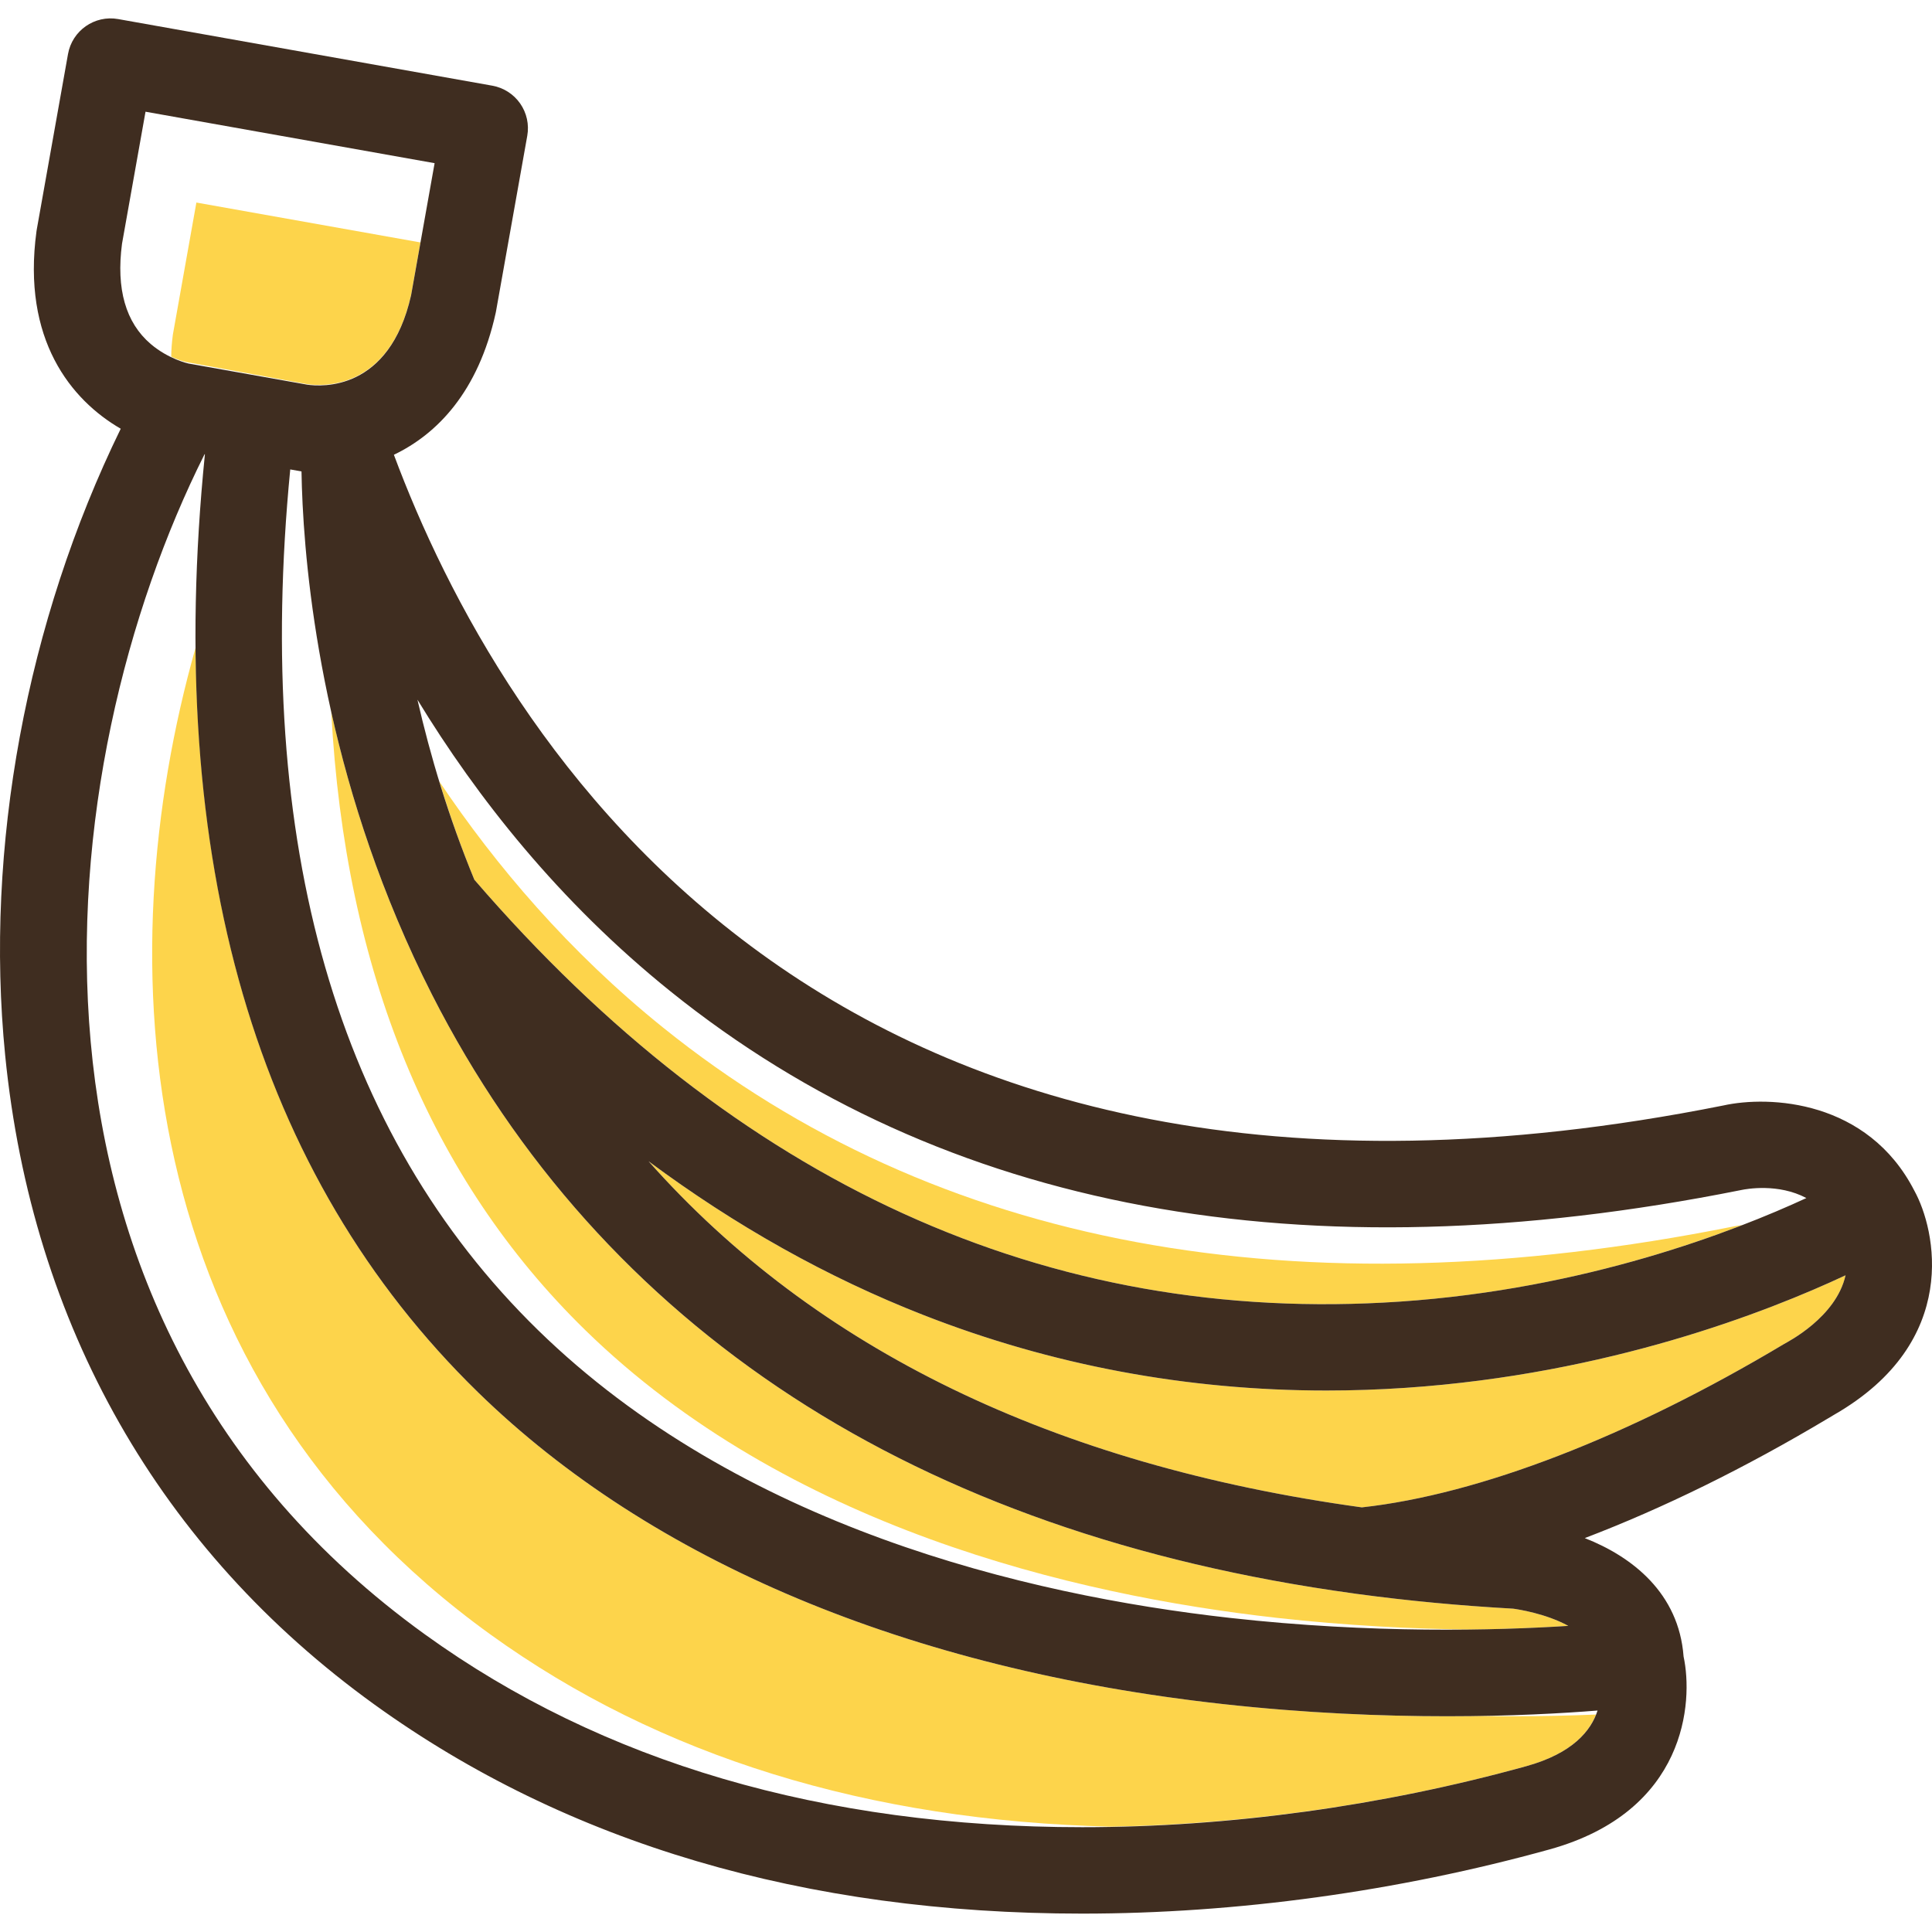
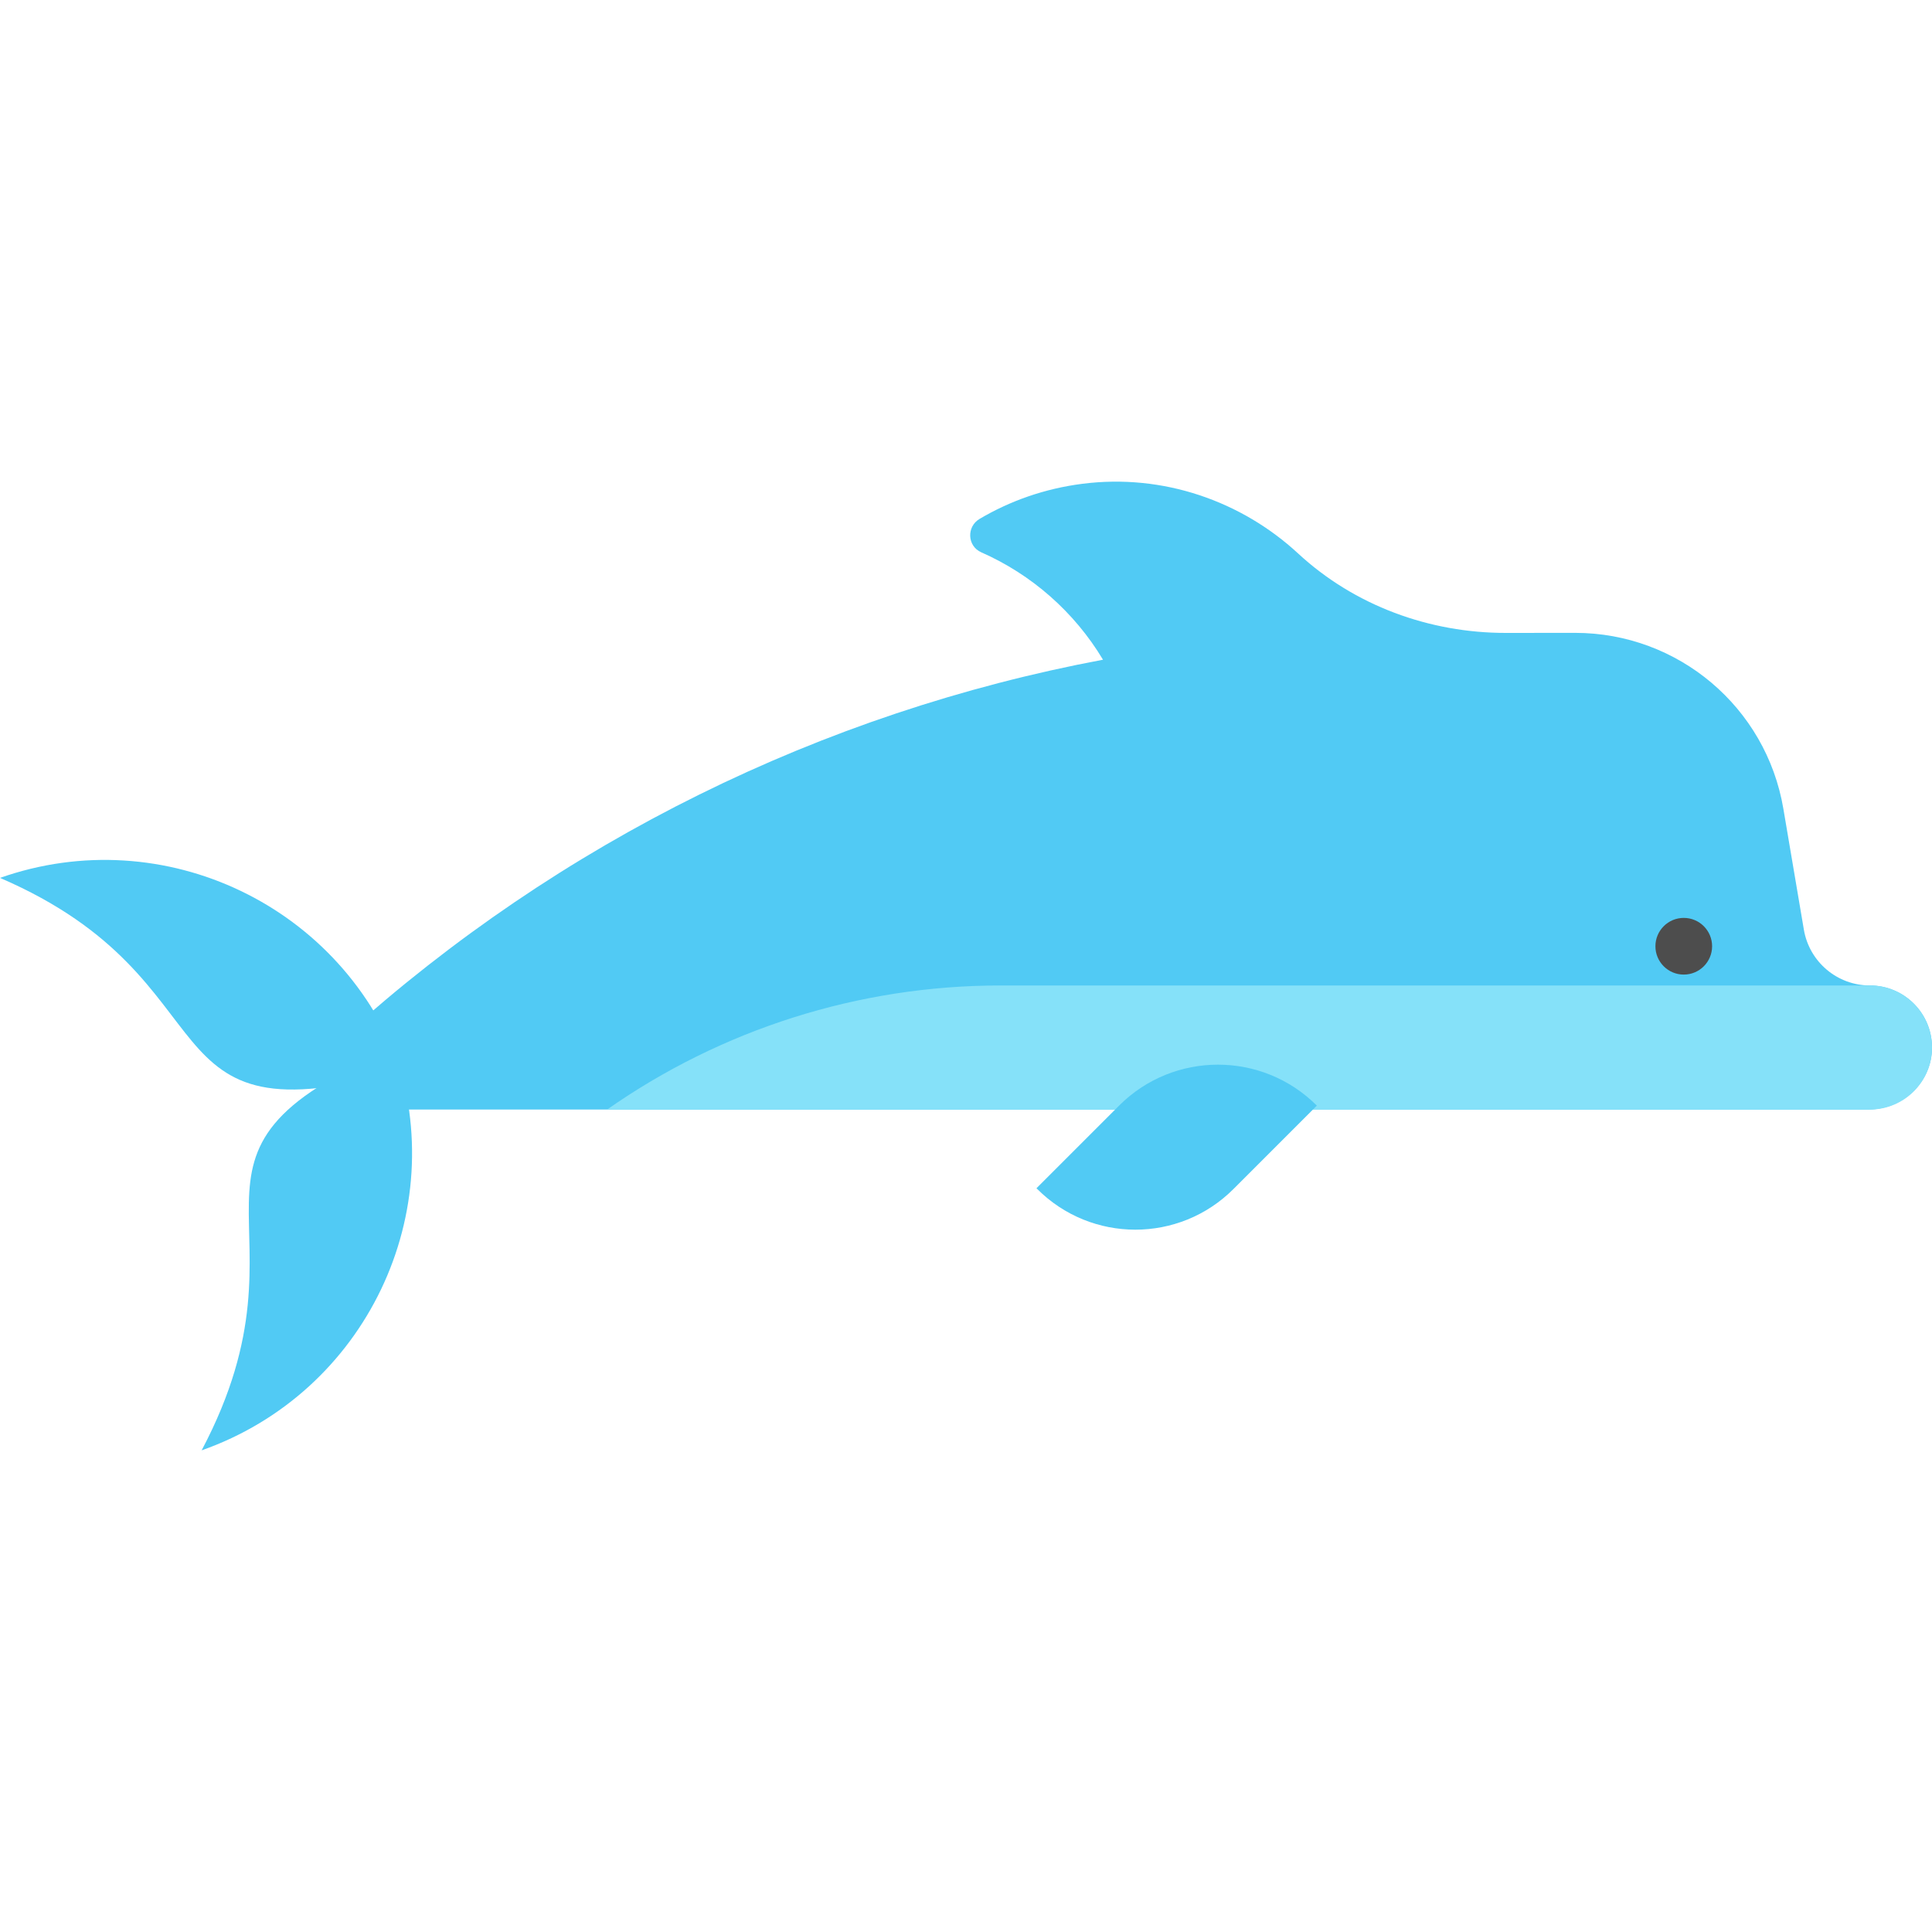
- <svg xmlns="http://www.w3.org/2000/svg" version="1.1" id="Capa_1" x="0px" y="0px" viewBox="0 0 336.272 336.272" style="enable-background:new 0 0 336.272 336.272;" xml:space="preserve">
+ <svg xmlns="http://www.w3.org/2000/svg" version="1.1" id="Capa_1" x="0px" y="0px" viewBox="0 0 455.363 455.363" style="enable-background:new 0 0 455.363 455.363;" xml:space="preserve">
  <g>
-     <path style="fill:#FDD44B;" d="M230.868,242.026c-24.295,0-47.848-4.41-70.196-13.163c-16.642-6.517-32.606-15.46-47.786-26.739   c28.99,32.684,70.539,52.859,124.15,60.241c20.504-2.265,46.545-12.33,73.472-28.43c0.575-0.344,9.078-4.63,10.716-11.965   c-13.594,6.364-41.307,17.197-76.548,19.586C240.051,241.87,235.444,242.026,230.868,242.026z" />
    <g>
-       <path style="fill:#FDD44B;" d="M263.25,298.721c-1.788,0-3.647-0.019-5.539-0.048c0.415-0.007,0.81-0.017,1.218-0.025    c-2.251,0.044-4.596,0.073-7.06,0.073c-11.24,0-24.593-0.525-39.115-2.134c-54.571-6.047-99.376-24.814-129.571-54.272    c-33.459-32.639-49.888-78.2-49.101-135.65c-0.027,2.03-0.055,4.06-0.04,6.061c-15.407,54.47-11.363,126.548,51.321,171.762    c29.404,21.212,65.753,32.441,108.096,33.45c23.939-0.452,48.781-4.041,72.198-10.527c7.548-2.091,10.806-5.664,12.127-8.989    C273.489,298.601,268.615,298.721,263.25,298.721z" />
-       <path style="fill:#FDD44B;" d="M275.863,297.891c0.767-0.055,1.506-0.11,2.198-0.165    C277.37,297.781,276.629,297.836,275.863,297.891z" />
-       <path style="fill:#FDD44B;" d="M34.128,103.642c0.078-3.265,0.219-6.573,0.408-9.913C34.349,97.068,34.205,100.378,34.128,103.642    z" />
-       <path style="fill:#FDD44B;" d="M35.664,79.06c-0.389,3.862-0.681,7.658-0.93,11.424C34.986,86.716,35.276,82.922,35.664,79.06z" />
-       <path style="fill:#FDD44B;" d="M260.296,298.62c0.772-0.018,1.523-0.04,2.267-0.062    C261.819,298.58,261.068,298.601,260.296,298.62z" />
-       <path style="fill:#FDD44B;" d="M273.456,298.053c0.551-0.035,1.079-0.07,1.599-0.106    C274.537,297.983,274.006,298.018,273.456,298.053z" />
-       <path style="fill:#FDD44B;" d="M263.632,298.526c1.045-0.035,2.059-0.073,3.042-0.115    C265.691,298.453,264.676,298.491,263.632,298.526z" />
-       <path style="fill:#FDD44B;" d="M267.639,298.367c0.679-0.031,1.349-0.062,1.997-0.095    C268.989,298.305,268.317,298.336,267.639,298.367z" />
-       <path style="fill:#FDD44B;" d="M270.745,298.212c0.564-0.031,1.115-0.062,1.652-0.094    C271.861,298.15,271.308,298.182,270.745,298.212z" />
+       <path style="fill:#51CAF4;" d="M47.525,341.84L47.525,341.84c28.792-54.424-14.232-69.605,45.36-94.69l0,0l0,0    C106.507,285.823,86.199,328.218,47.525,341.84L47.525,341.84z" />
+       <path style="fill:#51CAF4;" d="M0,206.915L0,206.915c56.544,24.366,32.532,63.159,94.69,45.36l0,0l0,0    C81.068,213.601,38.674,193.293,0,206.915L0,206.915z" />
    </g>
+     <path style="fill:#51CAF4;" d="M440.743,232.272L440.743,232.272c-7.709,0-14.293-5.562-15.582-13.162l-4.828-28.478   c-4.05-23.95-24.79-41.47-49.08-41.47c0,0-7.243,0.005-16.294,0.015c-18.081,0.019-35.724-6.446-48.998-18.724   c-13.329-12.328-31.779-18.853-50.822-16.43c-8.902,1.132-17.076,4.036-24.261,8.282c-3.103,1.834-2.903,6.416,0.396,7.87   c11.845,5.221,21.932,14.033,28.7,25.315c-66.229,12.442-128.133,42.911-178.632,88.492c-4.39,3.97,7.44,17.53,7.44,17.53h351.548   c7.878,0,14.653-6.059,15.016-13.928C455.734,239.189,449.042,232.272,440.743,232.272z" />
+     <path style="fill:#85E1F9;" d="M455.363,246.892c0,8.07-6.55,14.62-14.62,14.62h-297.64c26.92-18.87,59.23-29.24,92.67-29.24   h204.97C448.813,232.272,455.363,238.812,455.363,246.892z" />
    <g>
-       <path style="fill:#FDD44B;" d="M27.891,61.091c-0.552-0.357-1.113-0.751-1.666-1.222C26.778,60.341,27.338,60.733,27.891,61.091z" />
-       <path style="fill:#FDD44B;" d="M73.189,42.199l-39.007-6.945L30.09,58.231c-0.182,1.376-0.275,2.593-0.291,3.847    c1.704,0.816,2.996,1.011,3.016,1.011h0.003l20.628,3.766c2.462,0.364,14.337,1.257,18.108-15.521l4.091-22.954L73.189,42.199z" />
-       <path style="fill:#FDD44B;" d="M29.777,62.161c-0.485-0.233-1.009-0.524-1.541-0.849C28.771,61.64,29.29,61.927,29.777,62.161z" />
+       <circle style="fill:#4D4D4D;" cx="396.854" cy="223.025" r="6.68" />
    </g>
-     <g>
-       <path style="fill:#FDD44B;" d="M310.297,210.355c0.572-0.247,1.156-0.497,1.691-0.734    C311.452,209.859,310.87,210.108,310.297,210.355z" />
-       <path style="fill:#FDD44B;" d="M307.27,211.63c0.696-0.286,1.394-0.572,2.047-0.85C308.664,211.057,307.966,211.344,307.27,211.63    z" />
-       <path style="fill:#FDD44B;" d="M301.833,213.446c-0.066,0.015-0.073,0.017-0.139,0.029    c-76.129,15.214-138.794,3.575-186.245-34.592c-16.437-13.221-29.173-28.249-38.974-42.85c1.697,5.549,3.691,11.264,6.083,17.078    c45.599,52.88,99.791,77.595,161.101,73.438c24.696-1.675,45.53-7.889,59.616-13.326    C302.557,213.304,302.046,213.401,301.833,213.446z" />
-       <path style="fill:#FDD44B;" d="M304.184,212.867c0.734-0.288,1.469-0.575,2.164-0.856    C305.654,212.292,304.918,212.58,304.184,212.867z" />
-       <path style="fill:#FDD44B;" d="M75.594,132.988c-0.397-1.372-0.814-2.759-1.174-4.105    C74.778,130.23,75.198,131.615,75.594,132.988z" />
-     </g>
-     <g>
-       <path style="fill:#FDD44B;" d="M263.367,279.993c-9.301-0.518-18.332-1.372-27.089-2.555c-0.032-0.003-0.064-0.008-0.096-0.012    c-0.115-0.016-0.227-0.033-0.342-0.049c-0.1-0.014-0.201-0.025-0.299-0.045c-37.968-5.22-70.728-16.689-97.644-34.234    c-26.898-17.534-47.99-41.073-62.694-69.965c-2.222-4.366-4.217-8.712-6.028-13.013c-0.013-0.028-0.024-0.057-0.037-0.086    c-6.135-14.585-10.027-28.617-12.498-40.933c0.317,1.579,0.648,3.176,1.014,4.809c2.409,45.13,17.19,81.213,44.207,107.594    c34.997,34.173,84.783,46.102,120.385,50.09c12.192,1.366,23.596,1.918,33.54,2.034c-1.44,0.017-2.923,0.026-4.444,0.024    c8.653,0.007,16.037-0.304,21.627-0.662C269.057,280.838,264.187,280.103,263.367,279.993z" />
-       <path style="fill:#FDD44B;" d="M251.102,283.65c-1.329-0.002-2.694-0.013-4.081-0.031    C248.409,283.637,249.772,283.648,251.102,283.65z" />
-       <path style="fill:#FDD44B;" d="M241.157,283.492c-1.424-0.042-2.872-0.094-4.343-0.156    C238.286,283.398,239.732,283.45,241.157,283.492z" />
-       <path style="fill:#FDD44B;" d="M245.934,283.602c-1.173-0.019-2.366-0.045-3.576-0.077    C243.568,283.557,244.76,283.582,245.934,283.602z" />
-       <path style="fill:#FDD44B;" d="M224.652,282.598c-1.211-0.095-2.435-0.199-3.666-0.31    C222.218,282.399,223.44,282.503,224.652,282.598z" />
-       <path style="fill:#FDD44B;" d="M219.344,282.14c-1.757-0.167-3.527-0.345-5.32-0.546    C215.817,281.794,217.588,281.973,219.344,282.14z" />
-       <path style="fill:#FDD44B;" d="M236.356,283.318c-1.617-0.071-3.265-0.156-4.934-0.254    C233.091,283.162,234.739,283.247,236.356,283.318z" />
-       <path style="fill:#FDD44B;" d="M230.118,282.982c-1.241-0.077-2.493-0.161-3.76-0.254    C227.625,282.821,228.876,282.905,230.118,282.982z" />
-       <path style="fill:#FDD44B;" d="M52.665,87.652c-0.047-0.951-0.083-1.849-0.112-2.701C52.582,85.804,52.618,86.7,52.665,87.652z" />
-       <path style="fill:#FDD44B;" d="M54.027,103.07c-0.163-1.301-0.315-2.58-0.447-3.808C53.712,100.49,53.864,101.768,54.027,103.07z" />
-       <path style="fill:#FDD44B;" d="M55.46,112.747c-0.226-1.326-0.436-2.627-0.63-3.901C55.023,110.12,55.233,111.42,55.46,112.747z" />
-       <path style="fill:#FDD44B;" d="M54.708,108.061c-0.207-1.392-0.394-2.748-0.566-4.073    C54.314,105.313,54.501,106.668,54.708,108.061z" />
-       <path style="fill:#FDD44B;" d="M56.427,118.032c-0.299-1.527-0.579-3.032-0.835-4.501    C55.848,115.001,56.128,116.505,56.427,118.032z" />
-       <path style="fill:#FDD44B;" d="M53.567,99.146c-0.136-1.272-0.251-2.49-0.357-3.678C53.316,96.657,53.431,97.873,53.567,99.146z" />
-       <path style="fill:#FDD44B;" d="M52.536,84.433c-0.026-0.839-0.047-1.646-0.059-2.379C52.489,82.787,52.51,83.593,52.536,84.433z" />
-       <path style="fill:#FDD44B;" d="M52.854,90.892c-0.063-0.961-0.118-1.886-0.164-2.769C52.735,89.007,52.79,89.93,52.854,90.892z" />
-       <path style="fill:#FDD44B;" d="M53.142,94.698c-0.097-1.137-0.183-2.241-0.255-3.293C52.959,92.458,53.045,93.56,53.142,94.698z" />
-     </g>
-     <path style="fill:#3F2D20;" d="M333.203,207.253c-8.104-15.799-25.228-16.625-33.28-14.834   C143.286,223.676,86.843,128.181,68.557,79.154c7.508-3.596,14.686-10.937,17.718-24.676c0.022-0.101,0.042-0.201,0.06-0.303   l5.438-30.54c0.349-1.963-0.095-3.985-1.237-5.622c-1.141-1.635-2.886-2.751-4.849-3.1L20.56,3.318   c-4.081-0.727-7.995,1.997-8.722,6.086L6.4,39.943c-0.018,0.101-0.034,0.203-0.048,0.305c-2.566,18.863,6.021,29.37,14.662,34.374   C4.606,108.227-2.702,147.501,0.901,183.697c4.673,46.956,26.901,86.029,64.282,112.992   c33.467,24.142,74.914,36.383,123.188,36.383c26.823,0,54.938-3.86,81.303-11.165c23.881-6.615,25.064-25.699,23.359-33.588   c-0.827-11.043-8.939-17.368-17.197-20.608c13.565-5.172,27.91-12.207,42.392-20.867c0.478-0.286,0.833-0.499,1.056-0.628   C341.398,233.486,336.907,213.958,333.203,207.253z M310.508,233.935c-26.927,16.1-52.968,26.165-73.472,28.43   c-53.611-7.382-95.16-27.556-124.15-60.241c15.181,11.278,31.144,20.222,47.786,26.739c22.348,8.753,45.9,13.163,70.196,13.163   c4.576,0,9.183-0.156,13.809-0.47c35.241-2.39,62.954-13.222,76.548-19.586C319.586,229.305,311.083,233.591,310.508,233.935z    M265.658,307.412c-25.078,6.947-51.803,10.618-77.288,10.618c-45.049,0-83.535-11.284-114.388-33.541   C-2.847,229.072,8.409,133.295,35.609,79.05l0.056,0.01c-7.108,70.621,8.863,125.547,47.519,163.255   c30.195,29.458,75.001,48.225,129.571,54.272c14.521,1.609,27.875,2.134,39.115,2.134c11.093,0,20.121-0.511,26.191-0.995   C276.929,301.238,273.733,305.174,265.658,307.412z M21.237,42.422l4.091-22.978l50.317,8.958L71.554,51.38   c-3.77,16.779-15.646,15.933-18.108,15.568l-20.628-3.672l-0.003-0.001c-0.033-0.006-3.48-0.751-6.59-3.407   C21.875,56.154,20.197,50.285,21.237,42.422z M303.098,207.122c0.854-0.178,6.426-1.202,11.307,1.405   c-12.568,5.814-38.354,15.826-70.746,18.023c-61.31,4.157-115.501-20.559-161.101-73.438c-4.509-10.955-7.68-21.61-9.9-31.33   c10.346,16.988,24.622,35.148,44.055,50.778c47.451,38.167,110.116,49.805,186.245,34.591   C303.024,207.138,303.032,207.136,303.098,207.122z M272.968,282.989c-12.559,0.805-34.136,1.384-58.944-1.395   c-35.602-3.989-85.388-15.917-120.385-50.09c-34.974-34.15-49.464-84.544-43.121-149.798l1.959,0.349   c0.215,13.201,2.422,44.128,16.66,77.98c0.013,0.029,0.024,0.058,0.037,0.086c1.812,4.302,3.806,8.648,6.028,13.013   c14.704,28.891,35.796,52.431,62.694,69.965c26.917,17.545,59.676,29.015,97.644,34.234c0.099,0.02,0.2,0.03,0.299,0.045   c0.115,0.016,0.227,0.033,0.342,0.049c0.032,0.004,0.064,0.009,0.096,0.012c8.757,1.183,17.787,2.037,27.088,2.555   C264.187,280.103,269.057,280.838,272.968,282.989z" />
+     <path style="fill:#51CAF4;" d="M263.761,260.591l-19.47,19.47l0.193,0.193c12.766,12.766,33.463,12.766,46.228,0l19.663-19.663l0,0   C297.503,247.719,276.633,247.719,263.761,260.591z" />
  </g>
  <g>
</g>
  <g>
</g>
  <g>
</g>
  <g>
</g>
  <g>
</g>
  <g>
</g>
  <g>
</g>
  <g>
</g>
  <g>
</g>
  <g>
</g>
  <g>
</g>
  <g>
</g>
  <g>
</g>
  <g>
</g>
  <g>
</g>
</svg>
